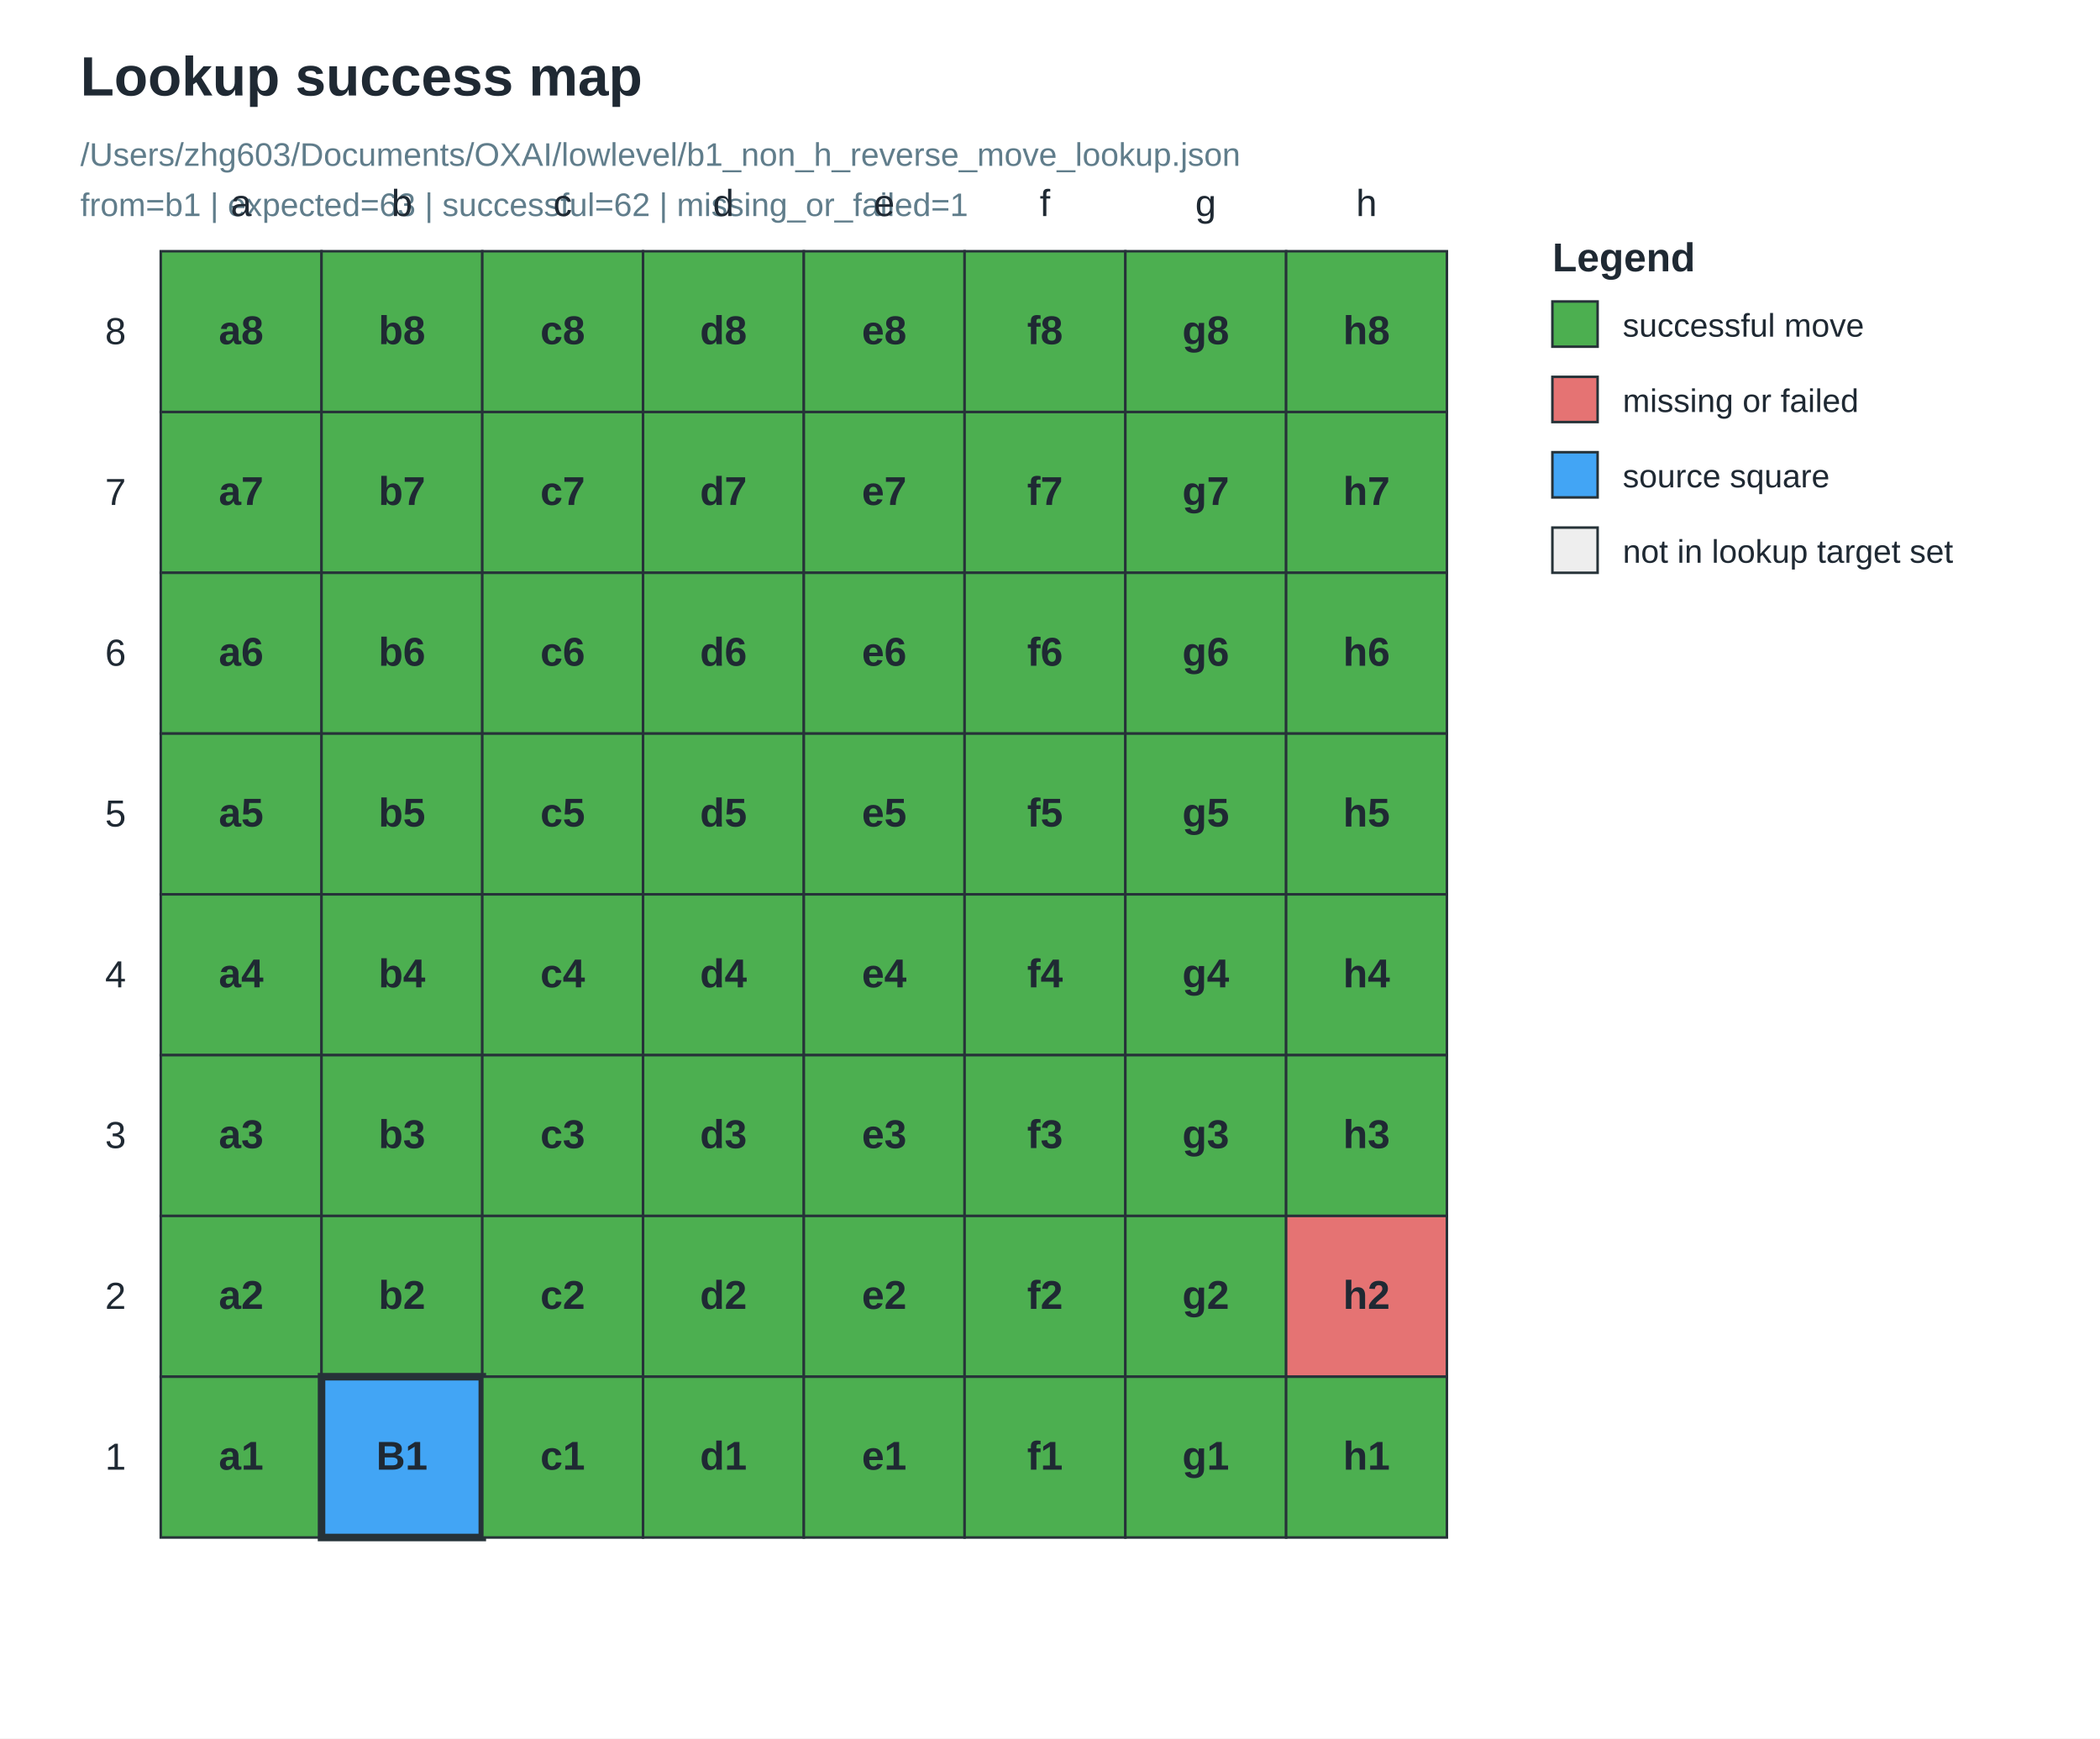
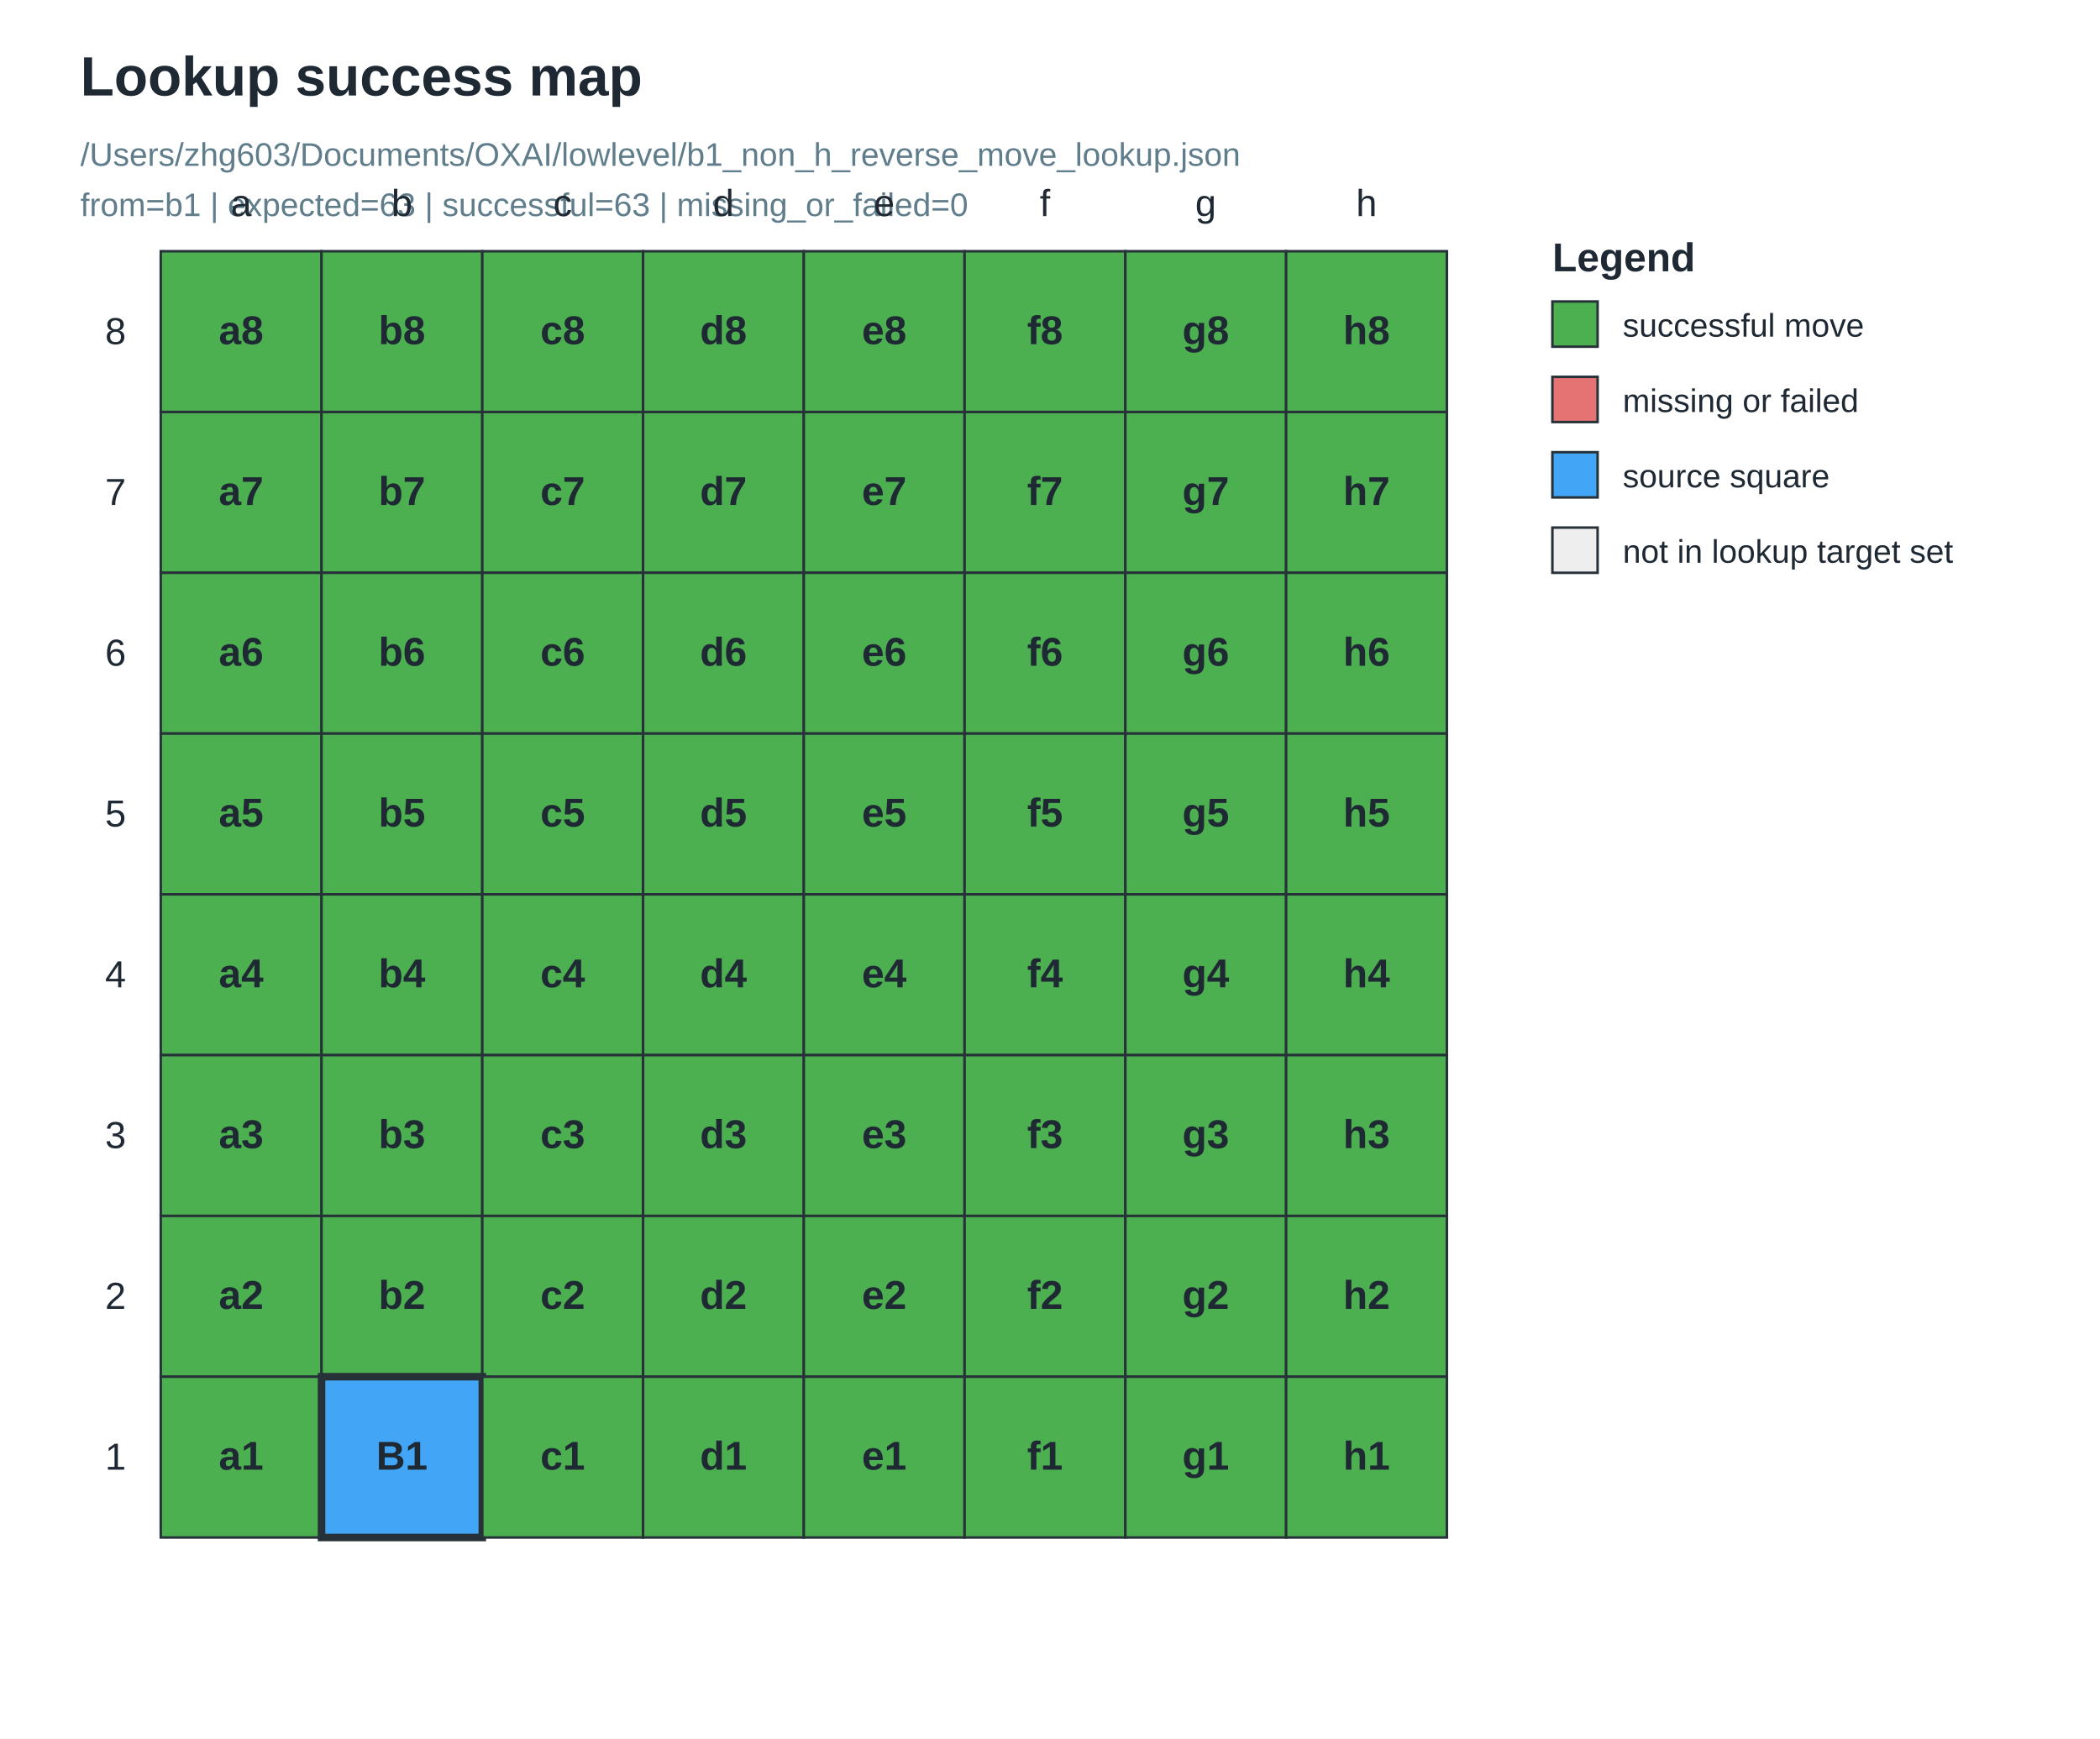
<svg xmlns="http://www.w3.org/2000/svg" width="836" height="692" viewBox="0 0 836 692">
  <rect width="100%" height="100%" fill="white" />
  <text x="32" y="38" font-family="Arial, sans-serif" font-size="22" font-weight="700" fill="#1f2933">Lookup success map</text>
  <text x="32" y="66" font-family="Arial, sans-serif" font-size="13" fill="#607d8b">/Users/zhg603/Documents/OXAI/lowlevel/b1_non_h_reverse_move_lookup.json</text>
-   <text x="32" y="86" font-family="Arial, sans-serif" font-size="13" fill="#607d8b">from=b1 | expected=63 | successful=62 | missing_or_failed=1</text>
+   <text x="32" y="86" font-family="Arial, sans-serif" font-size="13" fill="#607d8b">from=b1 | expected=63 | successful=63 | missing_or_failed=0</text>
  <text x="96.0" y="86" text-anchor="middle" font-family="Arial, sans-serif" font-size="15" fill="#1f2933">a</text>
  <text x="160.0" y="86" text-anchor="middle" font-family="Arial, sans-serif" font-size="15" fill="#1f2933">b</text>
  <text x="224.0" y="86" text-anchor="middle" font-family="Arial, sans-serif" font-size="15" fill="#1f2933">c</text>
  <text x="288.0" y="86" text-anchor="middle" font-family="Arial, sans-serif" font-size="15" fill="#1f2933">d</text>
  <text x="352.0" y="86" text-anchor="middle" font-family="Arial, sans-serif" font-size="15" fill="#1f2933">e</text>
  <text x="416.0" y="86" text-anchor="middle" font-family="Arial, sans-serif" font-size="15" fill="#1f2933">f</text>
  <text x="480.0" y="86" text-anchor="middle" font-family="Arial, sans-serif" font-size="15" fill="#1f2933">g</text>
  <text x="544.0" y="86" text-anchor="middle" font-family="Arial, sans-serif" font-size="15" fill="#1f2933">h</text>
  <text x="46" y="137.0" text-anchor="middle" font-family="Arial, sans-serif" font-size="15" fill="#1f2933">8</text>
  <text x="46" y="201.0" text-anchor="middle" font-family="Arial, sans-serif" font-size="15" fill="#1f2933">7</text>
  <text x="46" y="265.0" text-anchor="middle" font-family="Arial, sans-serif" font-size="15" fill="#1f2933">6</text>
  <text x="46" y="329.0" text-anchor="middle" font-family="Arial, sans-serif" font-size="15" fill="#1f2933">5</text>
  <text x="46" y="393.0" text-anchor="middle" font-family="Arial, sans-serif" font-size="15" fill="#1f2933">4</text>
  <text x="46" y="457.0" text-anchor="middle" font-family="Arial, sans-serif" font-size="15" fill="#1f2933">3</text>
  <text x="46" y="521.0" text-anchor="middle" font-family="Arial, sans-serif" font-size="15" fill="#1f2933">2</text>
  <text x="46" y="585.0" text-anchor="middle" font-family="Arial, sans-serif" font-size="15" fill="#1f2933">1</text>
  <rect x="64" y="100" width="64" height="64" fill="#4caf50" stroke="#263238" stroke-width="1">
</rect>
  <text x="96.0" y="137.0" text-anchor="middle" font-family="Arial, sans-serif" font-size="16" font-weight="700" fill="#1f2933">a8</text>
  <rect x="128" y="100" width="64" height="64" fill="#4caf50" stroke="#263238" stroke-width="1">
</rect>
  <text x="160.0" y="137.0" text-anchor="middle" font-family="Arial, sans-serif" font-size="16" font-weight="700" fill="#1f2933">b8</text>
  <rect x="192" y="100" width="64" height="64" fill="#4caf50" stroke="#263238" stroke-width="1">
</rect>
  <text x="224.0" y="137.0" text-anchor="middle" font-family="Arial, sans-serif" font-size="16" font-weight="700" fill="#1f2933">c8</text>
  <rect x="256" y="100" width="64" height="64" fill="#4caf50" stroke="#263238" stroke-width="1">
</rect>
  <text x="288.0" y="137.0" text-anchor="middle" font-family="Arial, sans-serif" font-size="16" font-weight="700" fill="#1f2933">d8</text>
  <rect x="320" y="100" width="64" height="64" fill="#4caf50" stroke="#263238" stroke-width="1">
</rect>
  <text x="352.0" y="137.0" text-anchor="middle" font-family="Arial, sans-serif" font-size="16" font-weight="700" fill="#1f2933">e8</text>
  <rect x="384" y="100" width="64" height="64" fill="#4caf50" stroke="#263238" stroke-width="1">
</rect>
  <text x="416.0" y="137.0" text-anchor="middle" font-family="Arial, sans-serif" font-size="16" font-weight="700" fill="#1f2933">f8</text>
  <rect x="448" y="100" width="64" height="64" fill="#4caf50" stroke="#263238" stroke-width="1">
</rect>
  <text x="480.0" y="137.0" text-anchor="middle" font-family="Arial, sans-serif" font-size="16" font-weight="700" fill="#1f2933">g8</text>
  <rect x="512" y="100" width="64" height="64" fill="#4caf50" stroke="#263238" stroke-width="1">
</rect>
  <text x="544.0" y="137.0" text-anchor="middle" font-family="Arial, sans-serif" font-size="16" font-weight="700" fill="#1f2933">h8</text>
  <rect x="64" y="164" width="64" height="64" fill="#4caf50" stroke="#263238" stroke-width="1">
</rect>
  <text x="96.0" y="201.0" text-anchor="middle" font-family="Arial, sans-serif" font-size="16" font-weight="700" fill="#1f2933">a7</text>
  <rect x="128" y="164" width="64" height="64" fill="#4caf50" stroke="#263238" stroke-width="1">
</rect>
  <text x="160.0" y="201.0" text-anchor="middle" font-family="Arial, sans-serif" font-size="16" font-weight="700" fill="#1f2933">b7</text>
  <rect x="192" y="164" width="64" height="64" fill="#4caf50" stroke="#263238" stroke-width="1">
</rect>
  <text x="224.0" y="201.0" text-anchor="middle" font-family="Arial, sans-serif" font-size="16" font-weight="700" fill="#1f2933">c7</text>
  <rect x="256" y="164" width="64" height="64" fill="#4caf50" stroke="#263238" stroke-width="1">
</rect>
  <text x="288.0" y="201.0" text-anchor="middle" font-family="Arial, sans-serif" font-size="16" font-weight="700" fill="#1f2933">d7</text>
  <rect x="320" y="164" width="64" height="64" fill="#4caf50" stroke="#263238" stroke-width="1">
</rect>
  <text x="352.0" y="201.0" text-anchor="middle" font-family="Arial, sans-serif" font-size="16" font-weight="700" fill="#1f2933">e7</text>
  <rect x="384" y="164" width="64" height="64" fill="#4caf50" stroke="#263238" stroke-width="1">
</rect>
  <text x="416.0" y="201.0" text-anchor="middle" font-family="Arial, sans-serif" font-size="16" font-weight="700" fill="#1f2933">f7</text>
  <rect x="448" y="164" width="64" height="64" fill="#4caf50" stroke="#263238" stroke-width="1">
</rect>
  <text x="480.0" y="201.0" text-anchor="middle" font-family="Arial, sans-serif" font-size="16" font-weight="700" fill="#1f2933">g7</text>
  <rect x="512" y="164" width="64" height="64" fill="#4caf50" stroke="#263238" stroke-width="1">
</rect>
  <text x="544.0" y="201.0" text-anchor="middle" font-family="Arial, sans-serif" font-size="16" font-weight="700" fill="#1f2933">h7</text>
  <rect x="64" y="228" width="64" height="64" fill="#4caf50" stroke="#263238" stroke-width="1">
</rect>
  <text x="96.0" y="265.0" text-anchor="middle" font-family="Arial, sans-serif" font-size="16" font-weight="700" fill="#1f2933">a6</text>
  <rect x="128" y="228" width="64" height="64" fill="#4caf50" stroke="#263238" stroke-width="1">
</rect>
  <text x="160.0" y="265.0" text-anchor="middle" font-family="Arial, sans-serif" font-size="16" font-weight="700" fill="#1f2933">b6</text>
  <rect x="192" y="228" width="64" height="64" fill="#4caf50" stroke="#263238" stroke-width="1">
</rect>
  <text x="224.0" y="265.0" text-anchor="middle" font-family="Arial, sans-serif" font-size="16" font-weight="700" fill="#1f2933">c6</text>
  <rect x="256" y="228" width="64" height="64" fill="#4caf50" stroke="#263238" stroke-width="1">
</rect>
  <text x="288.0" y="265.0" text-anchor="middle" font-family="Arial, sans-serif" font-size="16" font-weight="700" fill="#1f2933">d6</text>
  <rect x="320" y="228" width="64" height="64" fill="#4caf50" stroke="#263238" stroke-width="1">
</rect>
  <text x="352.0" y="265.0" text-anchor="middle" font-family="Arial, sans-serif" font-size="16" font-weight="700" fill="#1f2933">e6</text>
  <rect x="384" y="228" width="64" height="64" fill="#4caf50" stroke="#263238" stroke-width="1">
</rect>
  <text x="416.0" y="265.0" text-anchor="middle" font-family="Arial, sans-serif" font-size="16" font-weight="700" fill="#1f2933">f6</text>
  <rect x="448" y="228" width="64" height="64" fill="#4caf50" stroke="#263238" stroke-width="1">
</rect>
  <text x="480.0" y="265.0" text-anchor="middle" font-family="Arial, sans-serif" font-size="16" font-weight="700" fill="#1f2933">g6</text>
  <rect x="512" y="228" width="64" height="64" fill="#4caf50" stroke="#263238" stroke-width="1">
</rect>
  <text x="544.0" y="265.0" text-anchor="middle" font-family="Arial, sans-serif" font-size="16" font-weight="700" fill="#1f2933">h6</text>
  <rect x="64" y="292" width="64" height="64" fill="#4caf50" stroke="#263238" stroke-width="1">
</rect>
  <text x="96.0" y="329.0" text-anchor="middle" font-family="Arial, sans-serif" font-size="16" font-weight="700" fill="#1f2933">a5</text>
  <rect x="128" y="292" width="64" height="64" fill="#4caf50" stroke="#263238" stroke-width="1">
</rect>
  <text x="160.0" y="329.0" text-anchor="middle" font-family="Arial, sans-serif" font-size="16" font-weight="700" fill="#1f2933">b5</text>
  <rect x="192" y="292" width="64" height="64" fill="#4caf50" stroke="#263238" stroke-width="1">
</rect>
  <text x="224.0" y="329.0" text-anchor="middle" font-family="Arial, sans-serif" font-size="16" font-weight="700" fill="#1f2933">c5</text>
  <rect x="256" y="292" width="64" height="64" fill="#4caf50" stroke="#263238" stroke-width="1">
</rect>
  <text x="288.0" y="329.0" text-anchor="middle" font-family="Arial, sans-serif" font-size="16" font-weight="700" fill="#1f2933">d5</text>
  <rect x="320" y="292" width="64" height="64" fill="#4caf50" stroke="#263238" stroke-width="1">
</rect>
  <text x="352.0" y="329.0" text-anchor="middle" font-family="Arial, sans-serif" font-size="16" font-weight="700" fill="#1f2933">e5</text>
  <rect x="384" y="292" width="64" height="64" fill="#4caf50" stroke="#263238" stroke-width="1">
</rect>
  <text x="416.0" y="329.0" text-anchor="middle" font-family="Arial, sans-serif" font-size="16" font-weight="700" fill="#1f2933">f5</text>
  <rect x="448" y="292" width="64" height="64" fill="#4caf50" stroke="#263238" stroke-width="1">
</rect>
  <text x="480.0" y="329.0" text-anchor="middle" font-family="Arial, sans-serif" font-size="16" font-weight="700" fill="#1f2933">g5</text>
  <rect x="512" y="292" width="64" height="64" fill="#4caf50" stroke="#263238" stroke-width="1">
</rect>
  <text x="544.0" y="329.0" text-anchor="middle" font-family="Arial, sans-serif" font-size="16" font-weight="700" fill="#1f2933">h5</text>
  <rect x="64" y="356" width="64" height="64" fill="#4caf50" stroke="#263238" stroke-width="1">
</rect>
  <text x="96.0" y="393.0" text-anchor="middle" font-family="Arial, sans-serif" font-size="16" font-weight="700" fill="#1f2933">a4</text>
  <rect x="128" y="356" width="64" height="64" fill="#4caf50" stroke="#263238" stroke-width="1">
</rect>
  <text x="160.0" y="393.0" text-anchor="middle" font-family="Arial, sans-serif" font-size="16" font-weight="700" fill="#1f2933">b4</text>
  <rect x="192" y="356" width="64" height="64" fill="#4caf50" stroke="#263238" stroke-width="1">
</rect>
  <text x="224.0" y="393.0" text-anchor="middle" font-family="Arial, sans-serif" font-size="16" font-weight="700" fill="#1f2933">c4</text>
  <rect x="256" y="356" width="64" height="64" fill="#4caf50" stroke="#263238" stroke-width="1">
</rect>
  <text x="288.0" y="393.0" text-anchor="middle" font-family="Arial, sans-serif" font-size="16" font-weight="700" fill="#1f2933">d4</text>
  <rect x="320" y="356" width="64" height="64" fill="#4caf50" stroke="#263238" stroke-width="1">
</rect>
  <text x="352.0" y="393.0" text-anchor="middle" font-family="Arial, sans-serif" font-size="16" font-weight="700" fill="#1f2933">e4</text>
  <rect x="384" y="356" width="64" height="64" fill="#4caf50" stroke="#263238" stroke-width="1">
</rect>
  <text x="416.0" y="393.0" text-anchor="middle" font-family="Arial, sans-serif" font-size="16" font-weight="700" fill="#1f2933">f4</text>
  <rect x="448" y="356" width="64" height="64" fill="#4caf50" stroke="#263238" stroke-width="1">
</rect>
  <text x="480.0" y="393.0" text-anchor="middle" font-family="Arial, sans-serif" font-size="16" font-weight="700" fill="#1f2933">g4</text>
  <rect x="512" y="356" width="64" height="64" fill="#4caf50" stroke="#263238" stroke-width="1">
</rect>
  <text x="544.0" y="393.0" text-anchor="middle" font-family="Arial, sans-serif" font-size="16" font-weight="700" fill="#1f2933">h4</text>
  <rect x="64" y="420" width="64" height="64" fill="#4caf50" stroke="#263238" stroke-width="1">
</rect>
  <text x="96.0" y="457.0" text-anchor="middle" font-family="Arial, sans-serif" font-size="16" font-weight="700" fill="#1f2933">a3</text>
  <rect x="128" y="420" width="64" height="64" fill="#4caf50" stroke="#263238" stroke-width="1">
</rect>
  <text x="160.0" y="457.0" text-anchor="middle" font-family="Arial, sans-serif" font-size="16" font-weight="700" fill="#1f2933">b3</text>
  <rect x="192" y="420" width="64" height="64" fill="#4caf50" stroke="#263238" stroke-width="1">
</rect>
  <text x="224.0" y="457.0" text-anchor="middle" font-family="Arial, sans-serif" font-size="16" font-weight="700" fill="#1f2933">c3</text>
  <rect x="256" y="420" width="64" height="64" fill="#4caf50" stroke="#263238" stroke-width="1">
</rect>
  <text x="288.0" y="457.0" text-anchor="middle" font-family="Arial, sans-serif" font-size="16" font-weight="700" fill="#1f2933">d3</text>
  <rect x="320" y="420" width="64" height="64" fill="#4caf50" stroke="#263238" stroke-width="1">
</rect>
  <text x="352.0" y="457.0" text-anchor="middle" font-family="Arial, sans-serif" font-size="16" font-weight="700" fill="#1f2933">e3</text>
  <rect x="384" y="420" width="64" height="64" fill="#4caf50" stroke="#263238" stroke-width="1">
</rect>
  <text x="416.0" y="457.0" text-anchor="middle" font-family="Arial, sans-serif" font-size="16" font-weight="700" fill="#1f2933">f3</text>
  <rect x="448" y="420" width="64" height="64" fill="#4caf50" stroke="#263238" stroke-width="1">
</rect>
  <text x="480.0" y="457.0" text-anchor="middle" font-family="Arial, sans-serif" font-size="16" font-weight="700" fill="#1f2933">g3</text>
  <rect x="512" y="420" width="64" height="64" fill="#4caf50" stroke="#263238" stroke-width="1">
</rect>
  <text x="544.0" y="457.0" text-anchor="middle" font-family="Arial, sans-serif" font-size="16" font-weight="700" fill="#1f2933">h3</text>
  <rect x="64" y="484" width="64" height="64" fill="#4caf50" stroke="#263238" stroke-width="1">
</rect>
  <text x="96.0" y="521.0" text-anchor="middle" font-family="Arial, sans-serif" font-size="16" font-weight="700" fill="#1f2933">a2</text>
  <rect x="128" y="484" width="64" height="64" fill="#4caf50" stroke="#263238" stroke-width="1">
</rect>
  <text x="160.0" y="521.0" text-anchor="middle" font-family="Arial, sans-serif" font-size="16" font-weight="700" fill="#1f2933">b2</text>
  <rect x="192" y="484" width="64" height="64" fill="#4caf50" stroke="#263238" stroke-width="1">
</rect>
  <text x="224.0" y="521.0" text-anchor="middle" font-family="Arial, sans-serif" font-size="16" font-weight="700" fill="#1f2933">c2</text>
  <rect x="256" y="484" width="64" height="64" fill="#4caf50" stroke="#263238" stroke-width="1">
</rect>
  <text x="288.0" y="521.0" text-anchor="middle" font-family="Arial, sans-serif" font-size="16" font-weight="700" fill="#1f2933">d2</text>
  <rect x="320" y="484" width="64" height="64" fill="#4caf50" stroke="#263238" stroke-width="1">
</rect>
  <text x="352.0" y="521.0" text-anchor="middle" font-family="Arial, sans-serif" font-size="16" font-weight="700" fill="#1f2933">e2</text>
  <rect x="384" y="484" width="64" height="64" fill="#4caf50" stroke="#263238" stroke-width="1">
</rect>
  <text x="416.0" y="521.0" text-anchor="middle" font-family="Arial, sans-serif" font-size="16" font-weight="700" fill="#1f2933">f2</text>
  <rect x="448" y="484" width="64" height="64" fill="#4caf50" stroke="#263238" stroke-width="1">
</rect>
  <text x="480.0" y="521.0" text-anchor="middle" font-family="Arial, sans-serif" font-size="16" font-weight="700" fill="#1f2933">g2</text>
-   <rect x="512" y="484" width="64" height="64" fill="#e57373" stroke="#263238" stroke-width="1">
+   <rect x="512" y="484" width="64" height="64" fill="#4caf50" stroke="#263238" stroke-width="1">
</rect>
  <text x="544.0" y="521.0" text-anchor="middle" font-family="Arial, sans-serif" font-size="16" font-weight="700" fill="#1f2933">h2</text>
  <rect x="64" y="548" width="64" height="64" fill="#4caf50" stroke="#263238" stroke-width="1">
</rect>
  <text x="96.0" y="585.0" text-anchor="middle" font-family="Arial, sans-serif" font-size="16" font-weight="700" fill="#1f2933">a1</text>
  <rect x="128" y="548" width="64" height="64" fill="#42a5f5" stroke="#263238" stroke-width="3">
</rect>
  <text x="160.0" y="585.0" text-anchor="middle" font-family="Arial, sans-serif" font-size="16" font-weight="700" fill="#1f2933">B1</text>
  <rect x="192" y="548" width="64" height="64" fill="#4caf50" stroke="#263238" stroke-width="1">
</rect>
  <text x="224.0" y="585.0" text-anchor="middle" font-family="Arial, sans-serif" font-size="16" font-weight="700" fill="#1f2933">c1</text>
  <rect x="256" y="548" width="64" height="64" fill="#4caf50" stroke="#263238" stroke-width="1">
</rect>
  <text x="288.0" y="585.0" text-anchor="middle" font-family="Arial, sans-serif" font-size="16" font-weight="700" fill="#1f2933">d1</text>
  <rect x="320" y="548" width="64" height="64" fill="#4caf50" stroke="#263238" stroke-width="1">
</rect>
  <text x="352.0" y="585.0" text-anchor="middle" font-family="Arial, sans-serif" font-size="16" font-weight="700" fill="#1f2933">e1</text>
  <rect x="384" y="548" width="64" height="64" fill="#4caf50" stroke="#263238" stroke-width="1">
</rect>
  <text x="416.0" y="585.0" text-anchor="middle" font-family="Arial, sans-serif" font-size="16" font-weight="700" fill="#1f2933">f1</text>
  <rect x="448" y="548" width="64" height="64" fill="#4caf50" stroke="#263238" stroke-width="1">
</rect>
  <text x="480.0" y="585.0" text-anchor="middle" font-family="Arial, sans-serif" font-size="16" font-weight="700" fill="#1f2933">g1</text>
  <rect x="512" y="548" width="64" height="64" fill="#4caf50" stroke="#263238" stroke-width="1">
</rect>
  <text x="544.0" y="585.0" text-anchor="middle" font-family="Arial, sans-serif" font-size="16" font-weight="700" fill="#1f2933">h1</text>
  <text x="618" y="108" font-family="Arial, sans-serif" font-size="16" font-weight="700" fill="#1f2933">Legend</text>
  <rect x="618" y="120" width="18" height="18" fill="#4caf50" stroke="#263238" stroke-width="1" />
  <text x="646" y="134" font-family="Arial, sans-serif" font-size="13" fill="#1f2933">successful move</text>
  <rect x="618" y="150" width="18" height="18" fill="#e57373" stroke="#263238" stroke-width="1" />
  <text x="646" y="164" font-family="Arial, sans-serif" font-size="13" fill="#1f2933">missing or failed</text>
  <rect x="618" y="180" width="18" height="18" fill="#42a5f5" stroke="#263238" stroke-width="1" />
  <text x="646" y="194" font-family="Arial, sans-serif" font-size="13" fill="#1f2933">source square</text>
  <rect x="618" y="210" width="18" height="18" fill="#eeeeee" stroke="#263238" stroke-width="1" />
  <text x="646" y="224" font-family="Arial, sans-serif" font-size="13" fill="#1f2933">not in lookup target set</text>
</svg>
